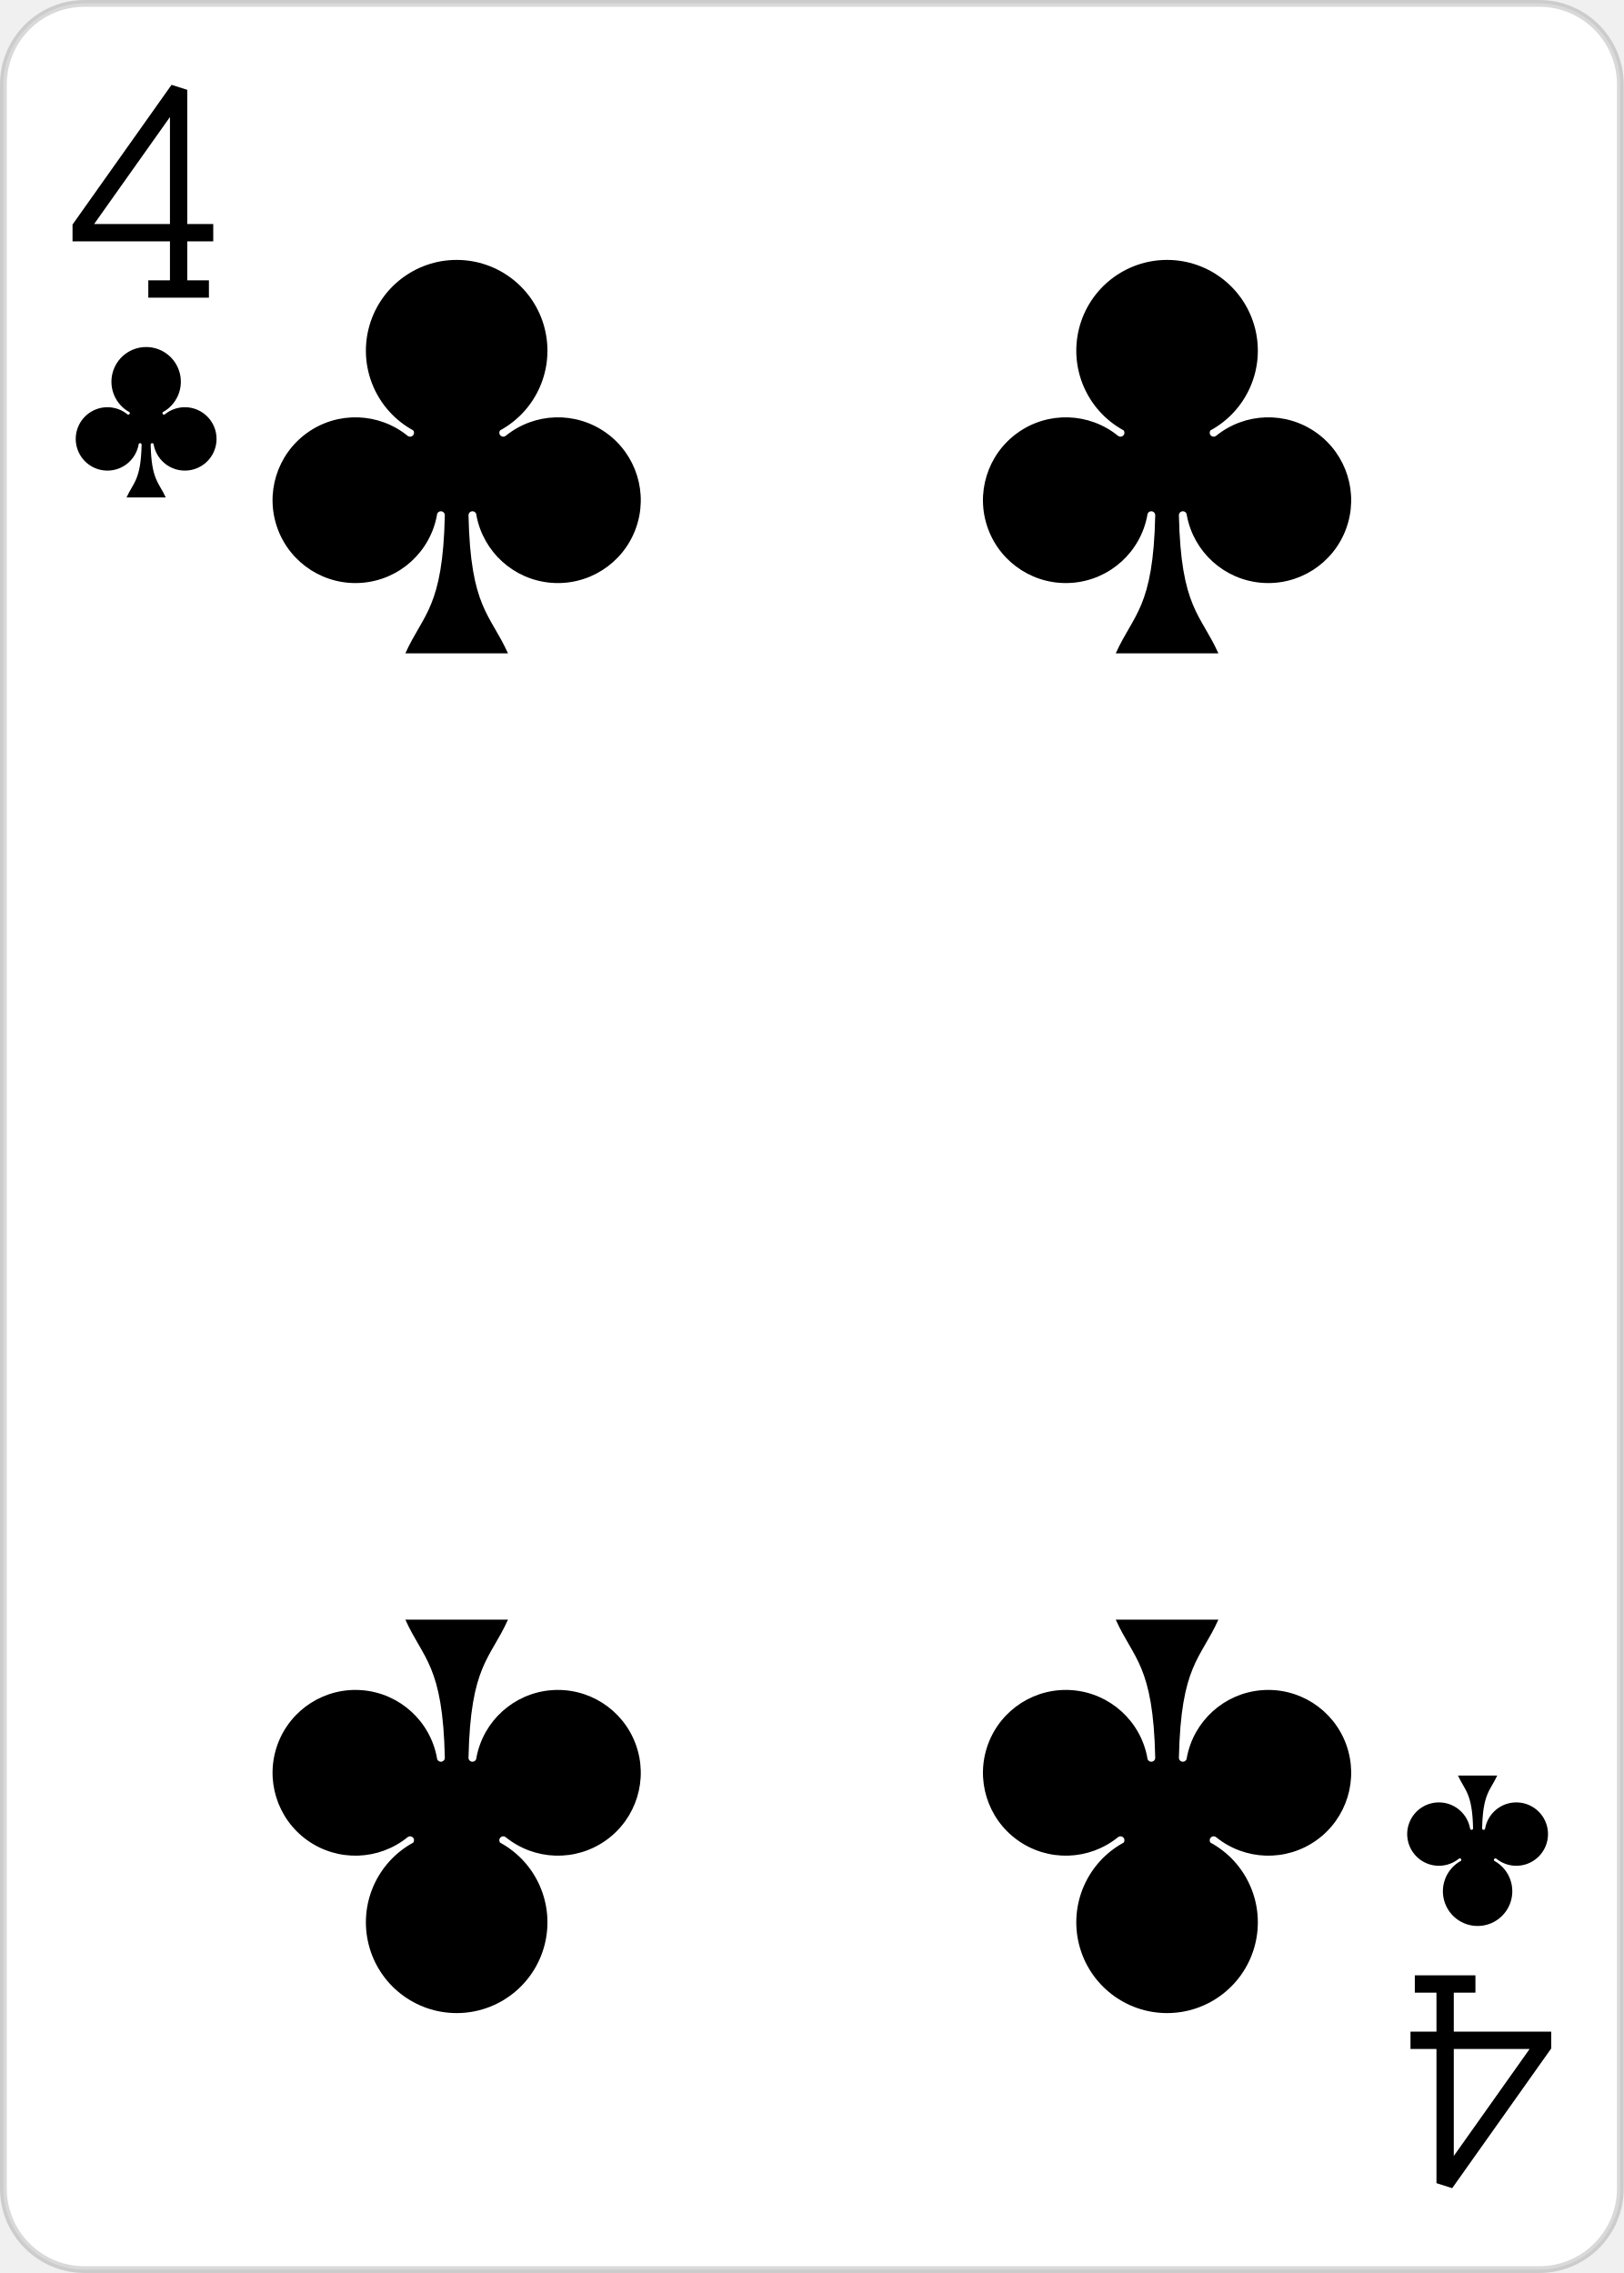
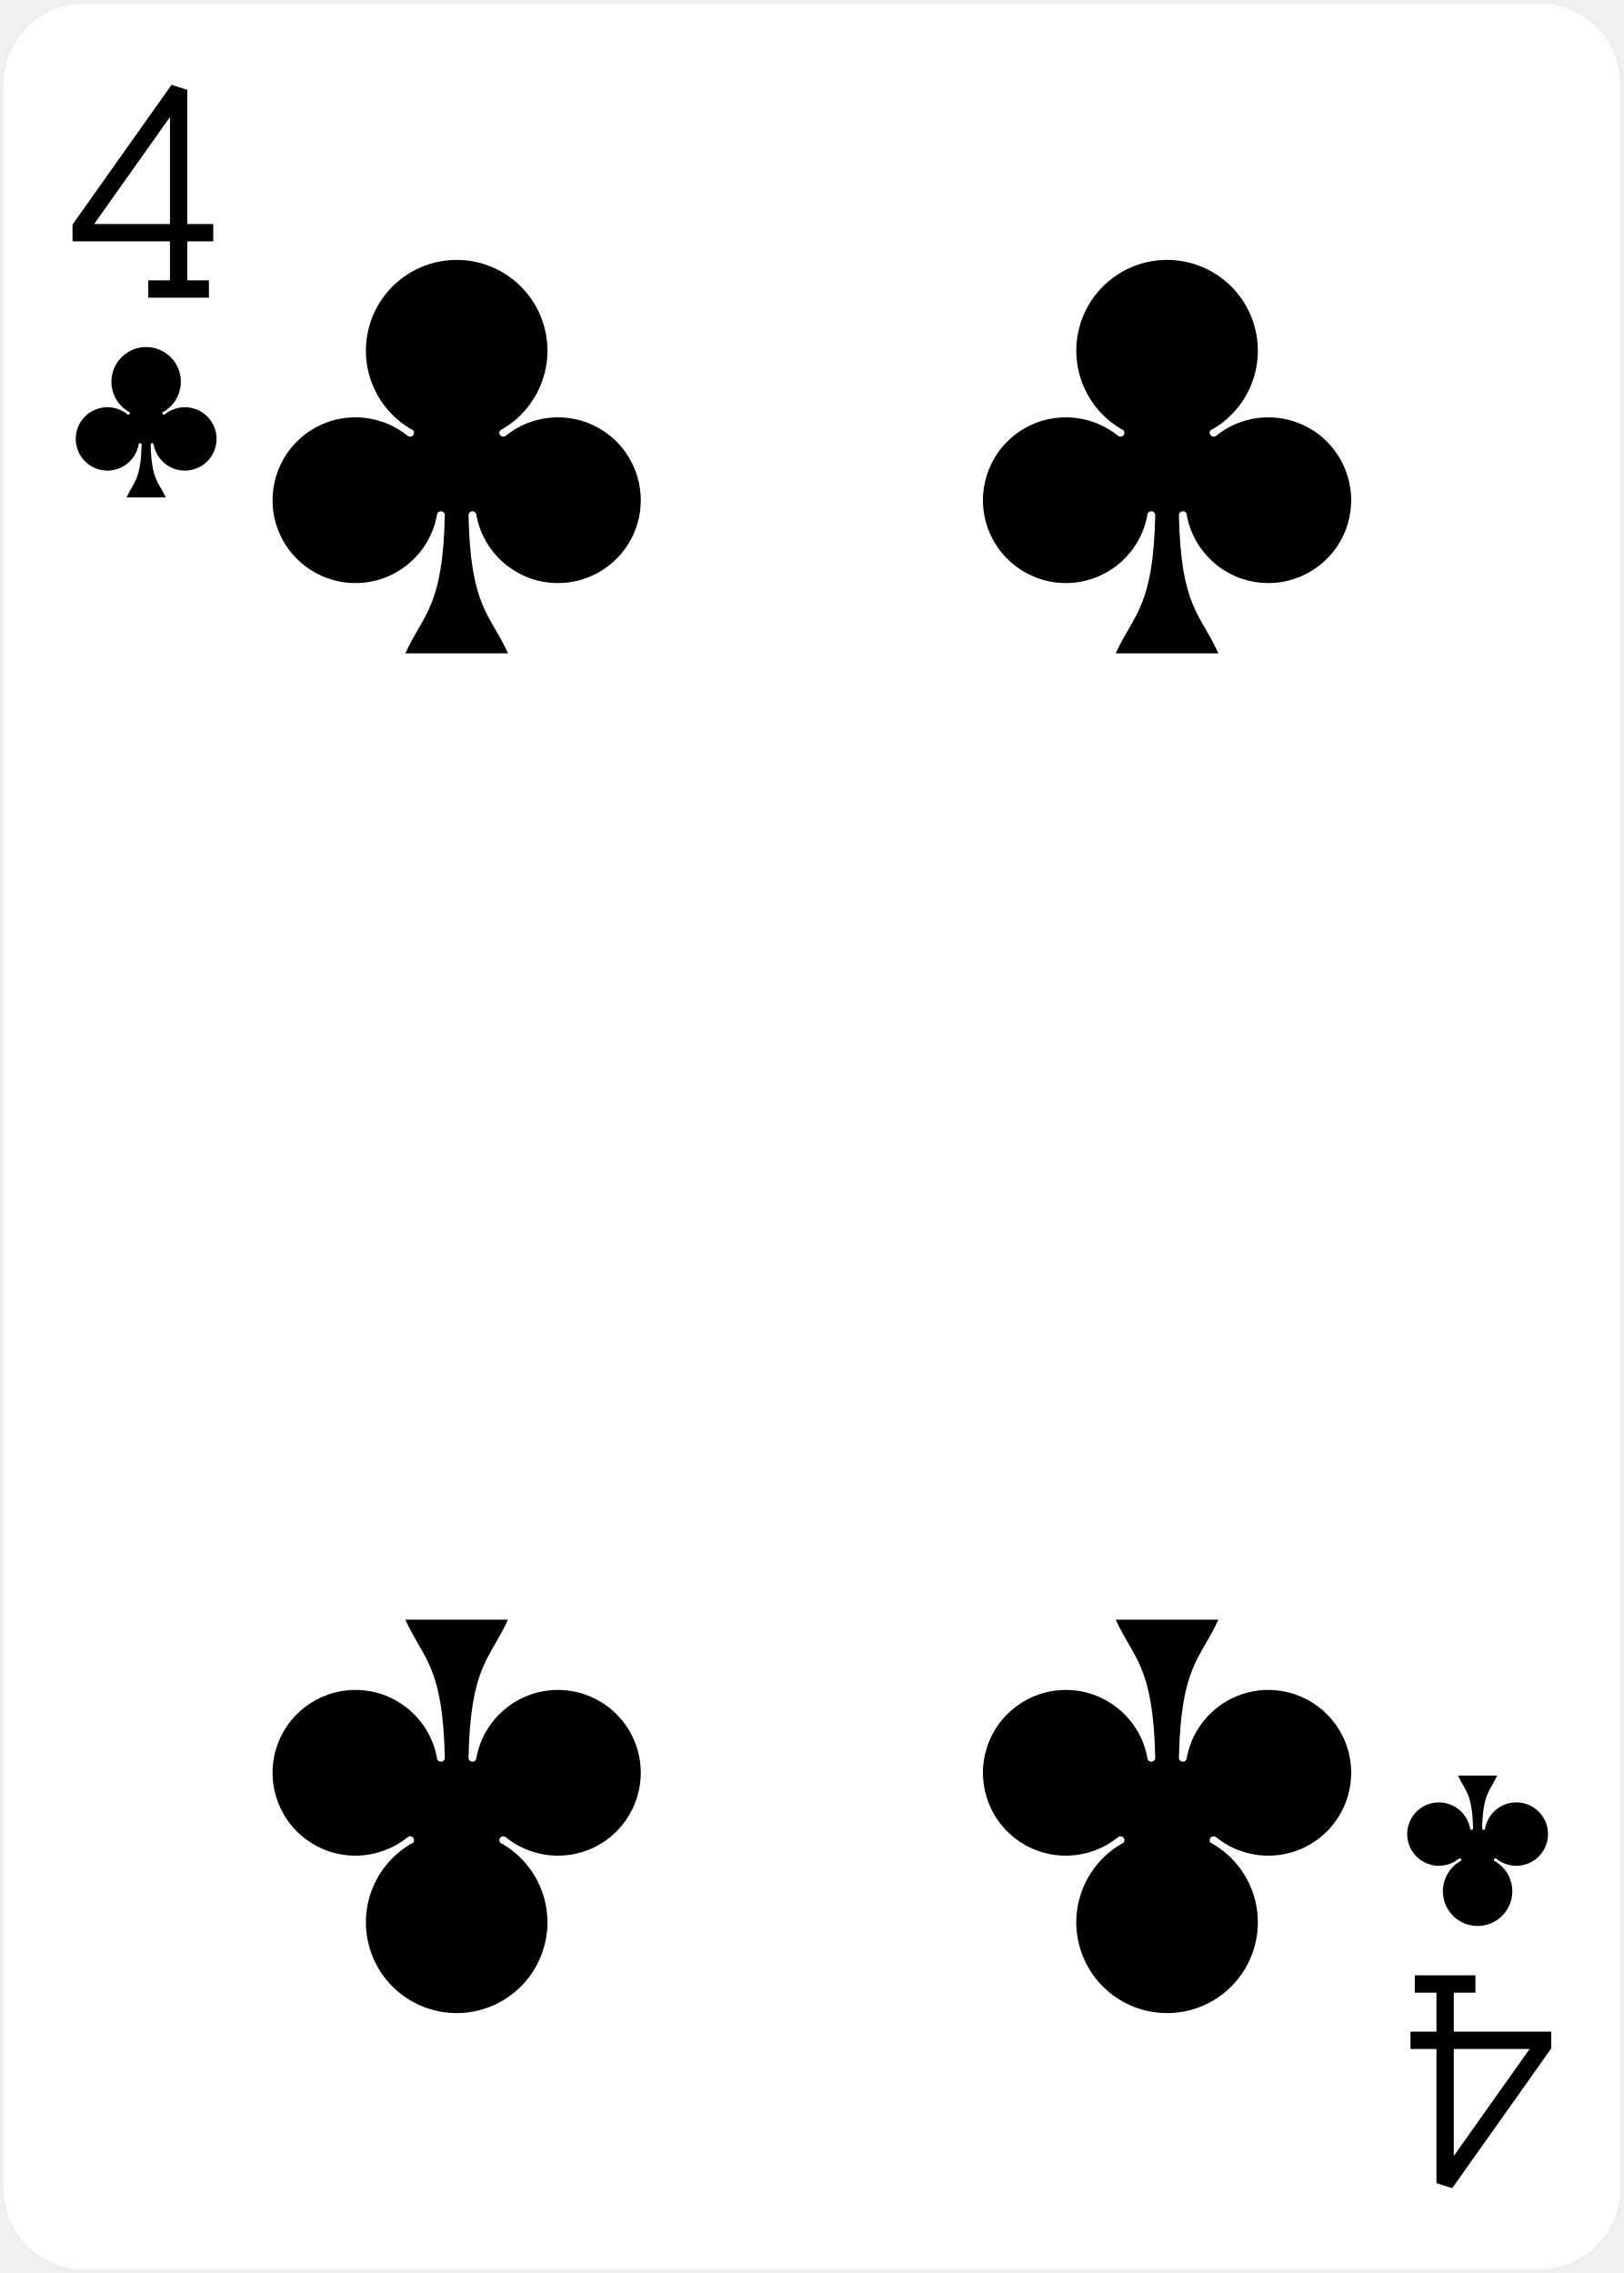
<svg xmlns="http://www.w3.org/2000/svg" xmlns:xlink="http://www.w3.org/1999/xlink" class="card" face="4C" height="13.125in" preserveAspectRatio="none" viewBox="-120 -168 240 336" width="9.375in">
  <style>
    /* CSS pour centrer le SVG dans l'écran */
    svg {
        position: absolute;
        top: 50%;
        left: 50%;
        transform: translate(-50%, -50%);
    }
    body {
        margin: 0;
        overflow: hidden;
    }
</style>
  <defs>
    <symbol id="SC4" viewBox="-600 -600 1200 1200" preserveAspectRatio="xMinYMid">
      <path d="M30 150C35 385 85 400 130 500L-130 500C-85 400 -35 385 -30 150A10 10 0 0 0 -50 150A210 210 0 1 1 -124 -51A10 10 0 0 0 -110 -65A230 230 0 1 1 110 -65A10 10 0 0 0 124 -51A210 210 0 1 1 50 150A10 10 0 0 0 30 150Z" fill="black" />
    </symbol>
    <symbol id="VC4" viewBox="-500 -500 1000 1000" preserveAspectRatio="xMinYMid">
      <path d="M50 460L250 460M150 460L150 -460L-300 175L-300 200L270 200" stroke="black" stroke-width="80" stroke-linecap="square" stroke-miterlimit="1.5" fill="none" />
    </symbol>
  </defs>
-   <rect width="239" height="335" x="-119.5" y="-167.5" rx="12" ry="12" fill="white" stroke="rgba(0,0,0,0.15)" />
+   <rect width="239" height="335" x="-119.5" y="-167.5" rx="12" ry="12" fill="white" stroke="rgba(0,0,0,0.01)" />
  <use xlink:href="#VC4" height="32" width="32" x="-114.4" y="-156" />
  <use xlink:href="#SC4" height="26.769" width="26.769" x="-111.784" y="-119" />
  <use xlink:href="#SC4" height="70" width="70" x="-87.501" y="-135.588" />
  <use xlink:href="#SC4" height="70" width="70" x="17.501" y="-135.588" />
  <g transform="rotate(180)">
    <use xlink:href="#VC4" height="32" width="32" x="-114.4" y="-156" />
    <use xlink:href="#SC4" height="26.769" width="26.769" x="-111.784" y="-119" />
    <use xlink:href="#SC4" height="70" width="70" x="-87.501" y="-135.588" />
    <use xlink:href="#SC4" height="70" width="70" x="17.501" y="-135.588" />
  </g>
</svg>
